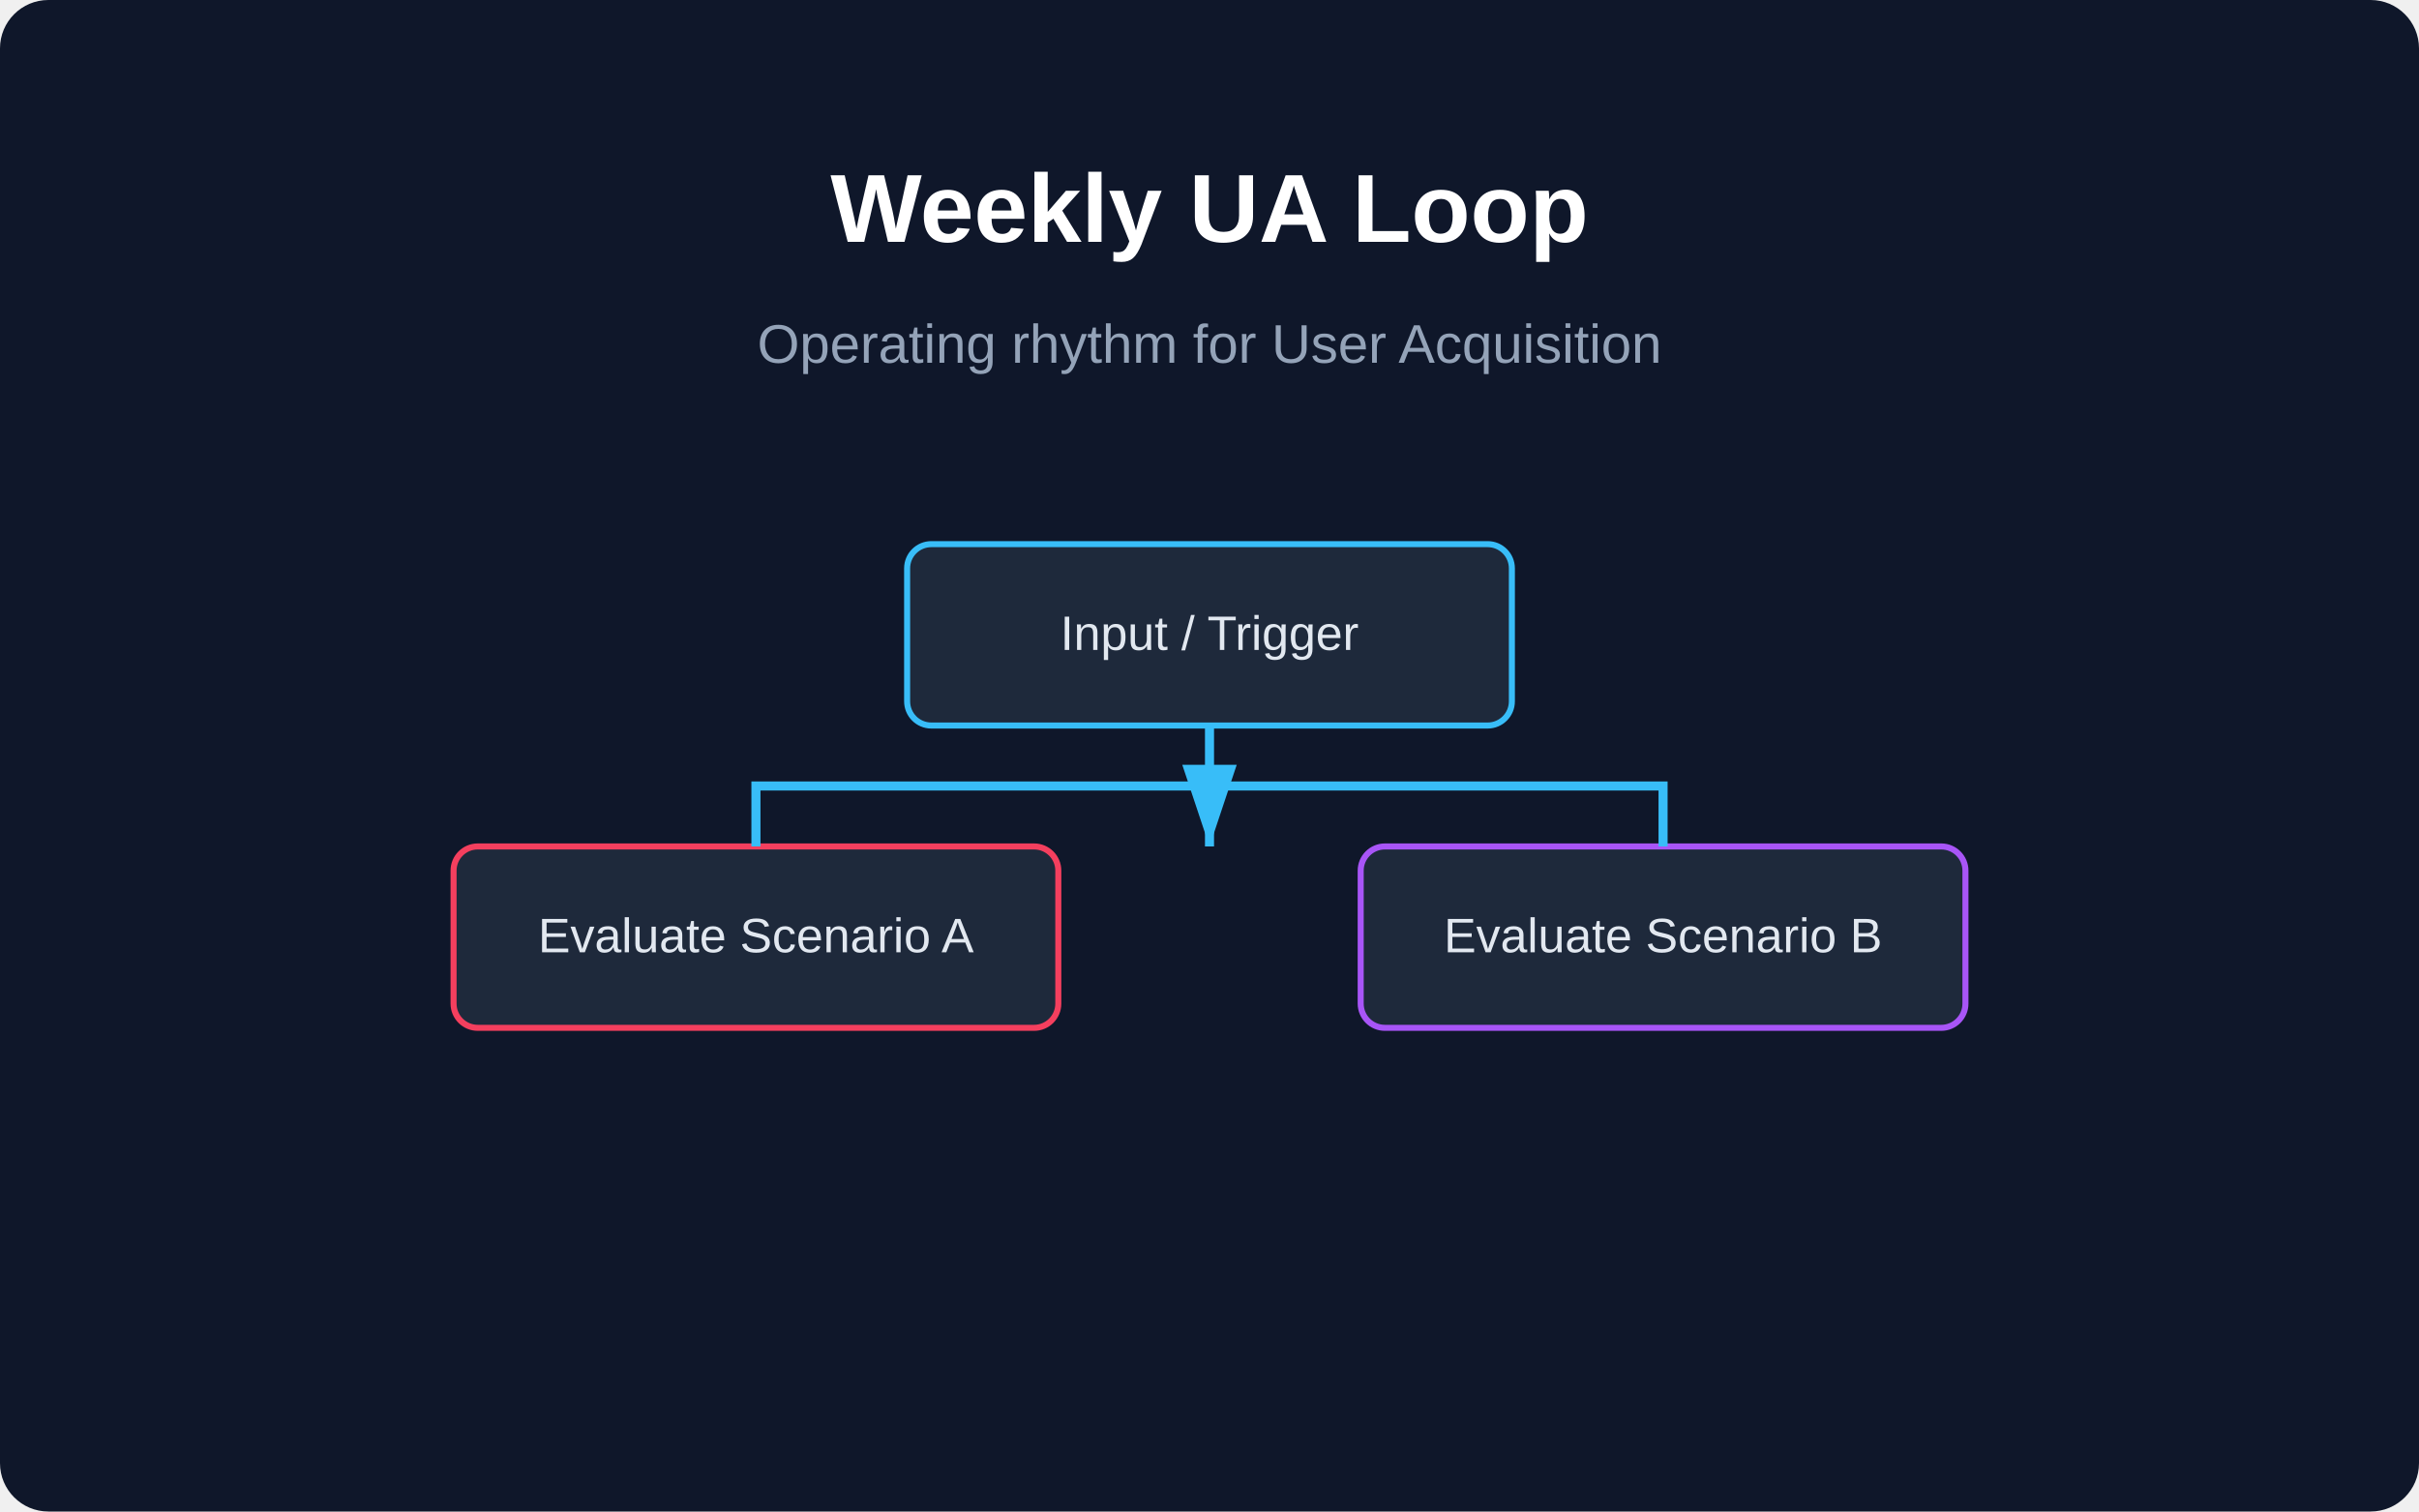
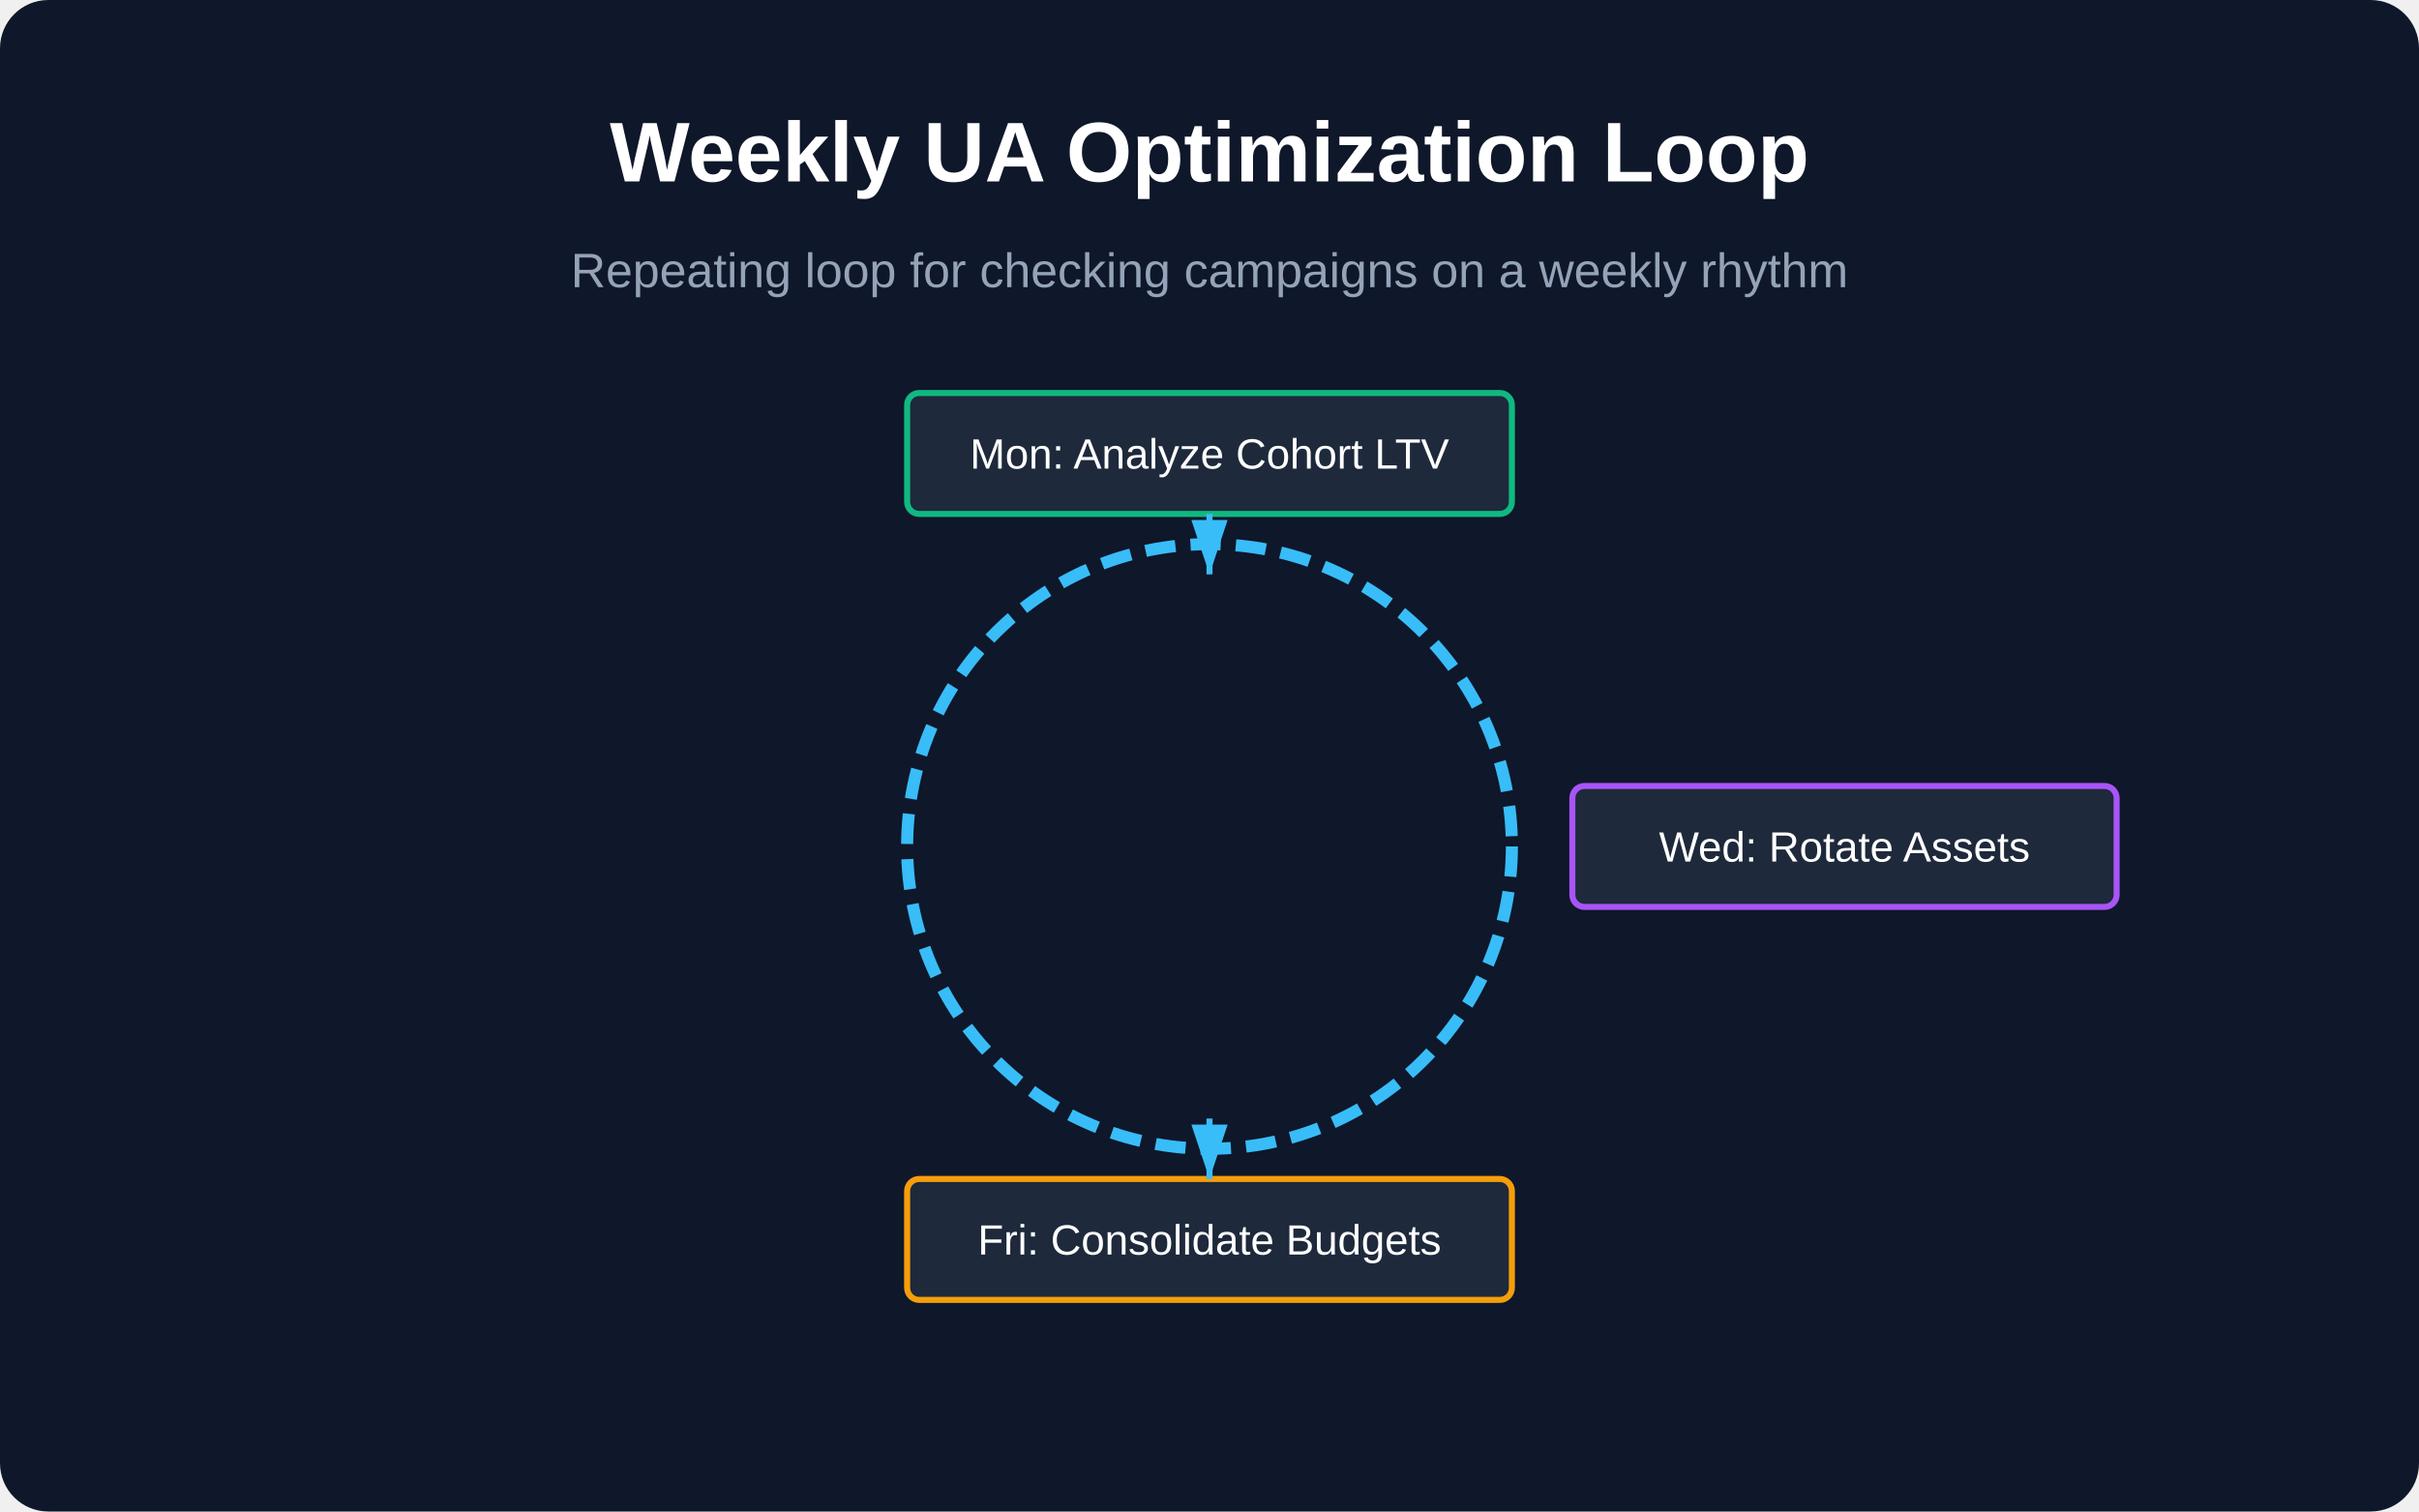
<svg xmlns="http://www.w3.org/2000/svg" viewBox="0 0 800 500" width="800" height="500">
  <rect width="100%" height="100%" fill="#0f172a" rx="16" />
-   <text x="400" y="80" font-family="Arial, sans-serif" font-size="32" font-weight="bold" fill="#ffffff" text-anchor="middle">Weekly UA Loop</text>
-   <text x="400" y="120" font-family="Arial, sans-serif" font-size="18" fill="#94a3b8" text-anchor="middle">Operating rhythm for User Acquisition</text>
+   <text x="400" y="60" font-family="Segoe UI, Arial, sans-serif" font-size="28" font-weight="bold" fill="#ffffff" text-anchor="middle">Weekly UA Optimization Loop</text>
+   <text x="400" y="95" font-family="Segoe UI, Arial, sans-serif" font-size="16" fill="#94a3b8" text-anchor="middle">Repeating loop for checking campaigns on a weekly rhythm</text>
  <defs>
    <marker id="arrow" markerWidth="10" markerHeight="10" refX="9" refY="3" orient="auto" markerUnits="strokeWidth">
      <path d="M0,0 L0,6 L9,3 z" fill="#38bdf8" />
    </marker>
  </defs>
-   <rect x="300" y="180" width="200" height="60" rx="8" fill="#1e293b" stroke="#38bdf8" stroke-width="2" />
-   <text x="400" y="215" font-family="Arial, sans-serif" font-size="16" fill="#e2e8f0" text-anchor="middle">Input / Trigger</text>
-   <path d="M 400 240 L 400 280" stroke="#38bdf8" stroke-width="3" fill="none" marker-end="url(#arrow)" />
-   <rect x="150" y="280" width="200" height="60" rx="8" fill="#1e293b" stroke="#f43f5e" stroke-width="2" />
-   <text x="250" y="315" font-family="Arial, sans-serif" font-size="16" fill="#e2e8f0" text-anchor="middle">Evaluate Scenario A</text>
-   <rect x="450" y="280" width="200" height="60" rx="8" fill="#1e293b" stroke="#a855f7" stroke-width="2" />
-   <text x="550" y="315" font-family="Arial, sans-serif" font-size="16" fill="#e2e8f0" text-anchor="middle">Evaluate Scenario B</text>
-   <path d="M 400 260 L 250 260 L 250 280" stroke="#38bdf8" stroke-width="3" fill="none" />
-   <path d="M 400 260 L 550 260 L 550 280" stroke="#38bdf8" stroke-width="3" fill="none" />
+   <circle cx="400" cy="280" r="100" fill="none" stroke="#38bdf8" stroke-width="4" stroke-dasharray="10 5" />
+   <rect x="300" y="130" width="200" height="40" rx="4" fill="#1e293b" stroke="#10b981" stroke-width="2" />
+   <text x="400" y="155" font-family="Arial" font-size="14" fill="#ffffff" text-anchor="middle">Mon: Analyze Cohort LTV</text>
+   <rect x="520" y="260" width="180" height="40" rx="4" fill="#1e293b" stroke="#a855f7" stroke-width="2" />
+   <text x="610" y="285" font-family="Arial" font-size="14" fill="#ffffff" text-anchor="middle">Wed: Rotate Assets</text>
+   <rect x="300" y="390" width="200" height="40" rx="4" fill="#1e293b" stroke="#f59e0b" stroke-width="2" />
+   <text x="400" y="415" font-family="Arial" font-size="14" fill="#ffffff" text-anchor="middle">Fri: Consolidate Budgets</text>
+   <path d="M 400 170 L 400 190" stroke="#38bdf8" stroke-width="2" marker-end="url(#arrow)" />
+   <path d="M 400 370 L 400 390" stroke="#38bdf8" stroke-width="2" marker-end="url(#arrow)" />
</svg>
